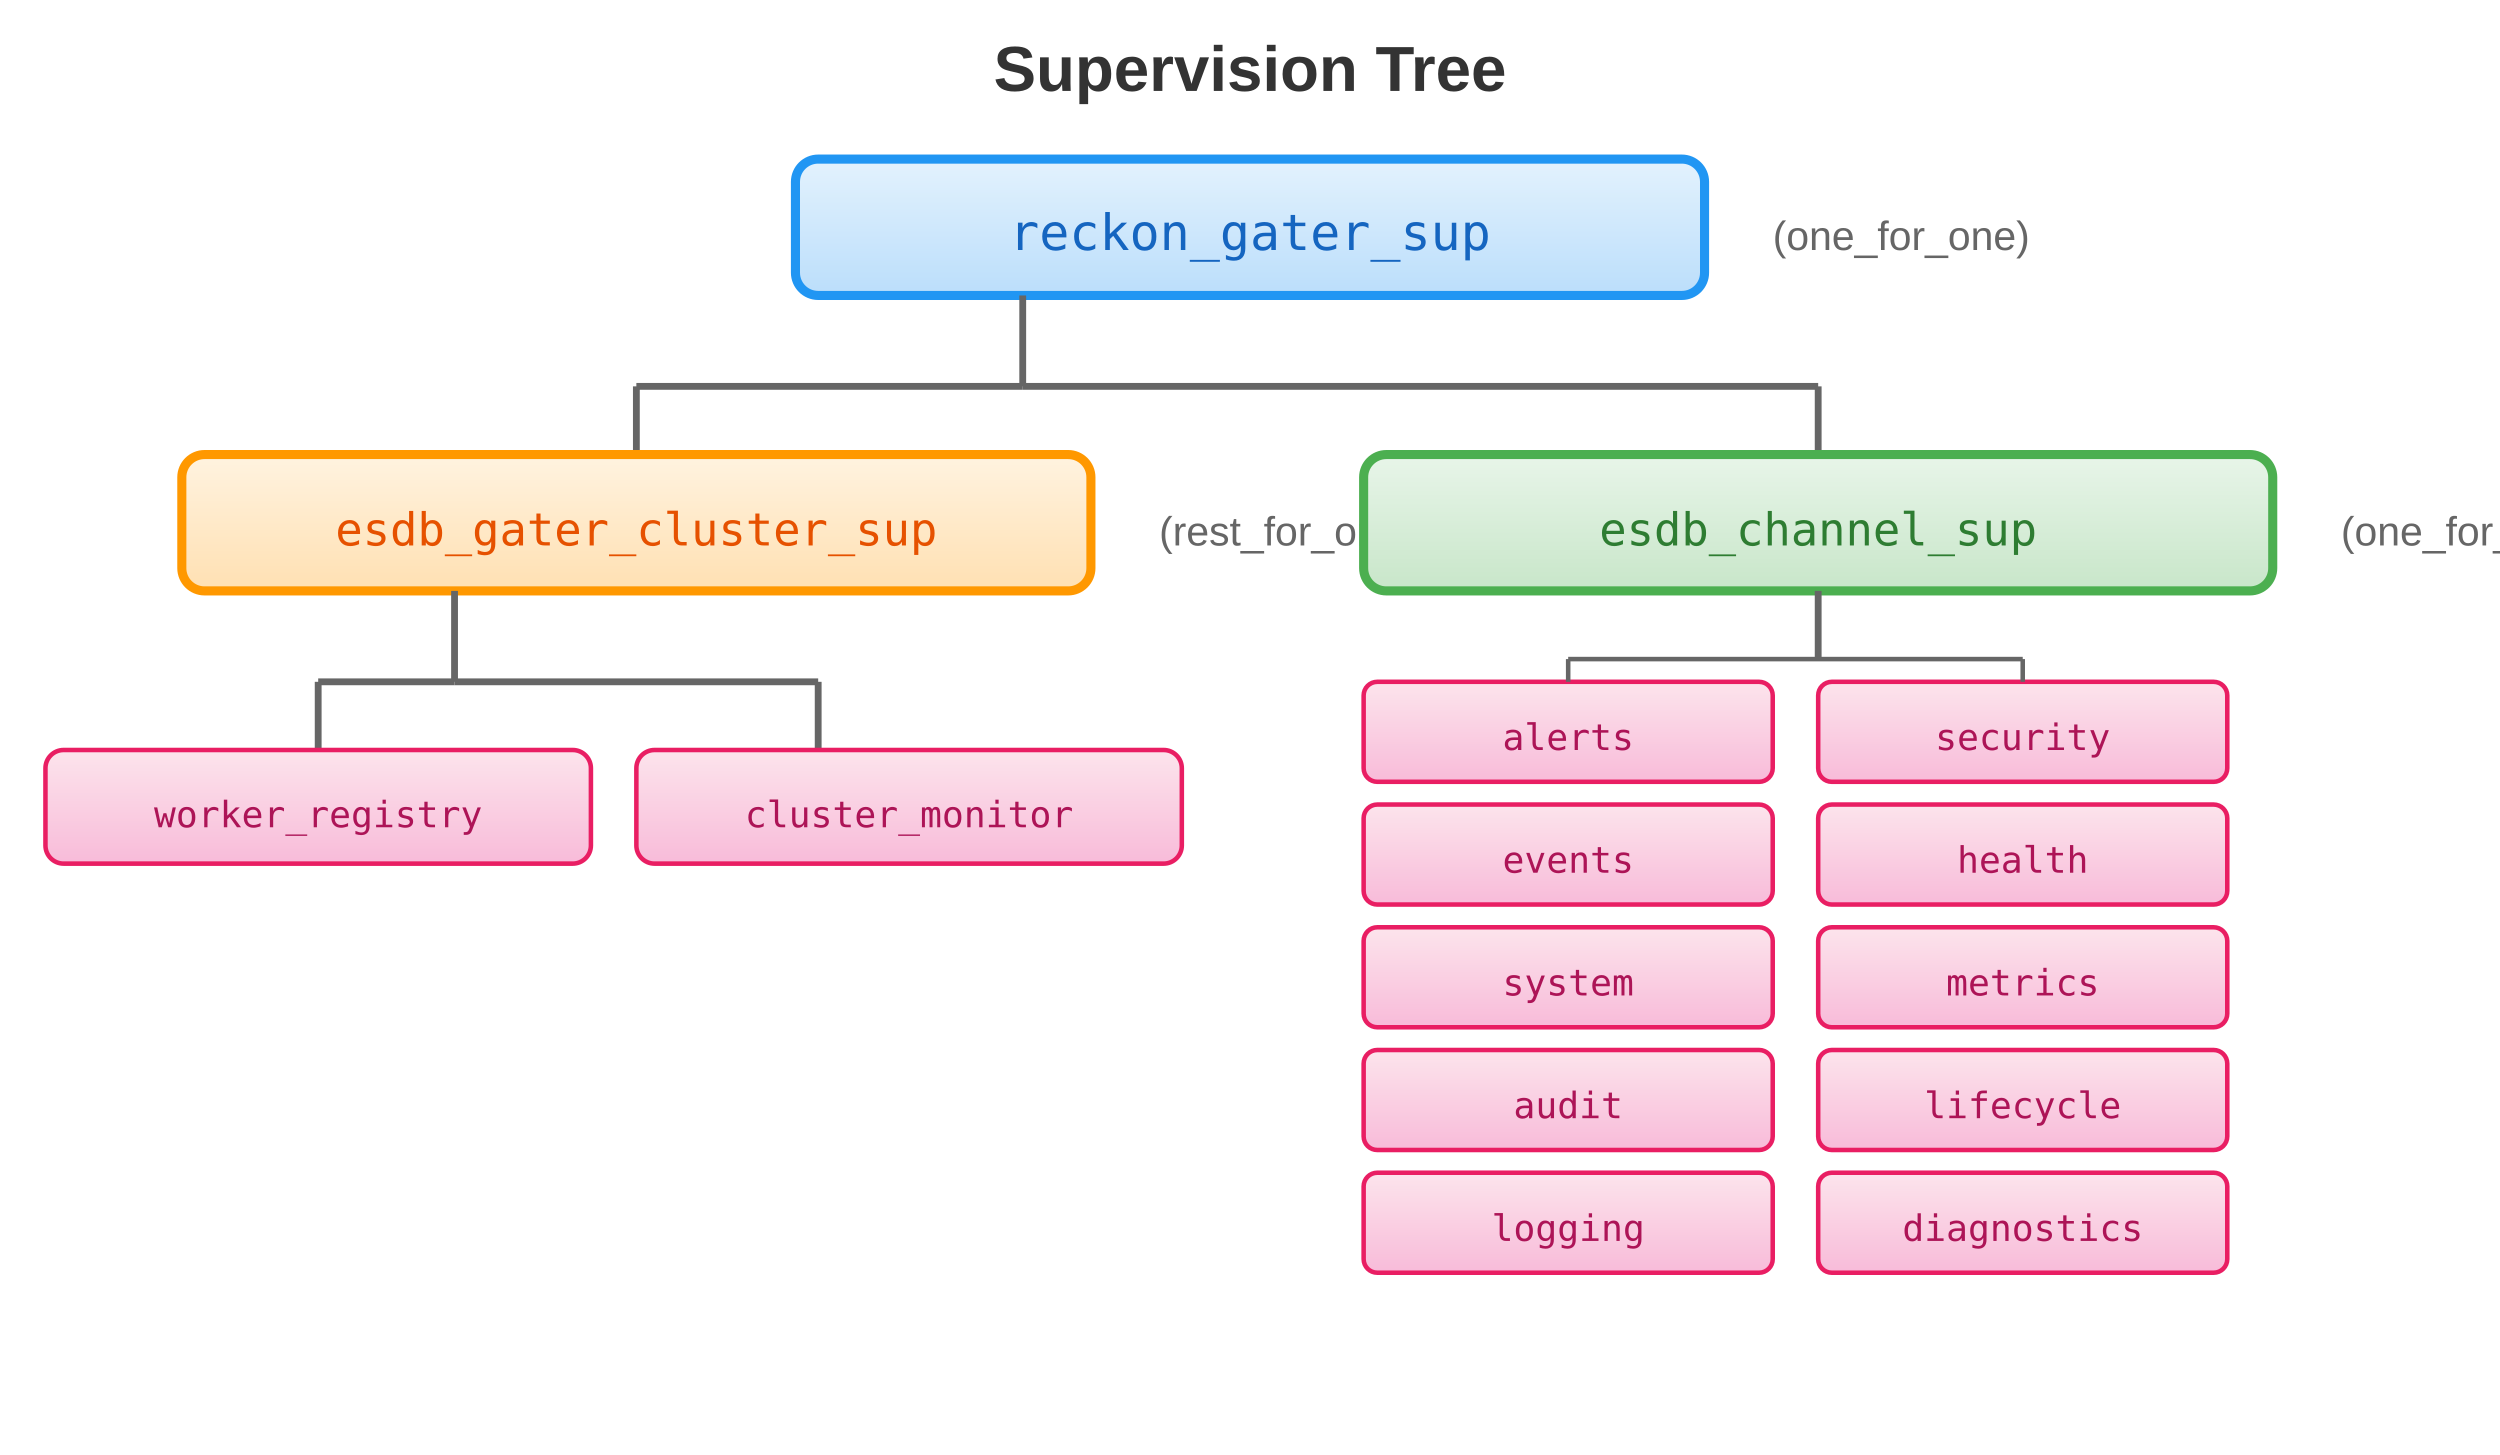
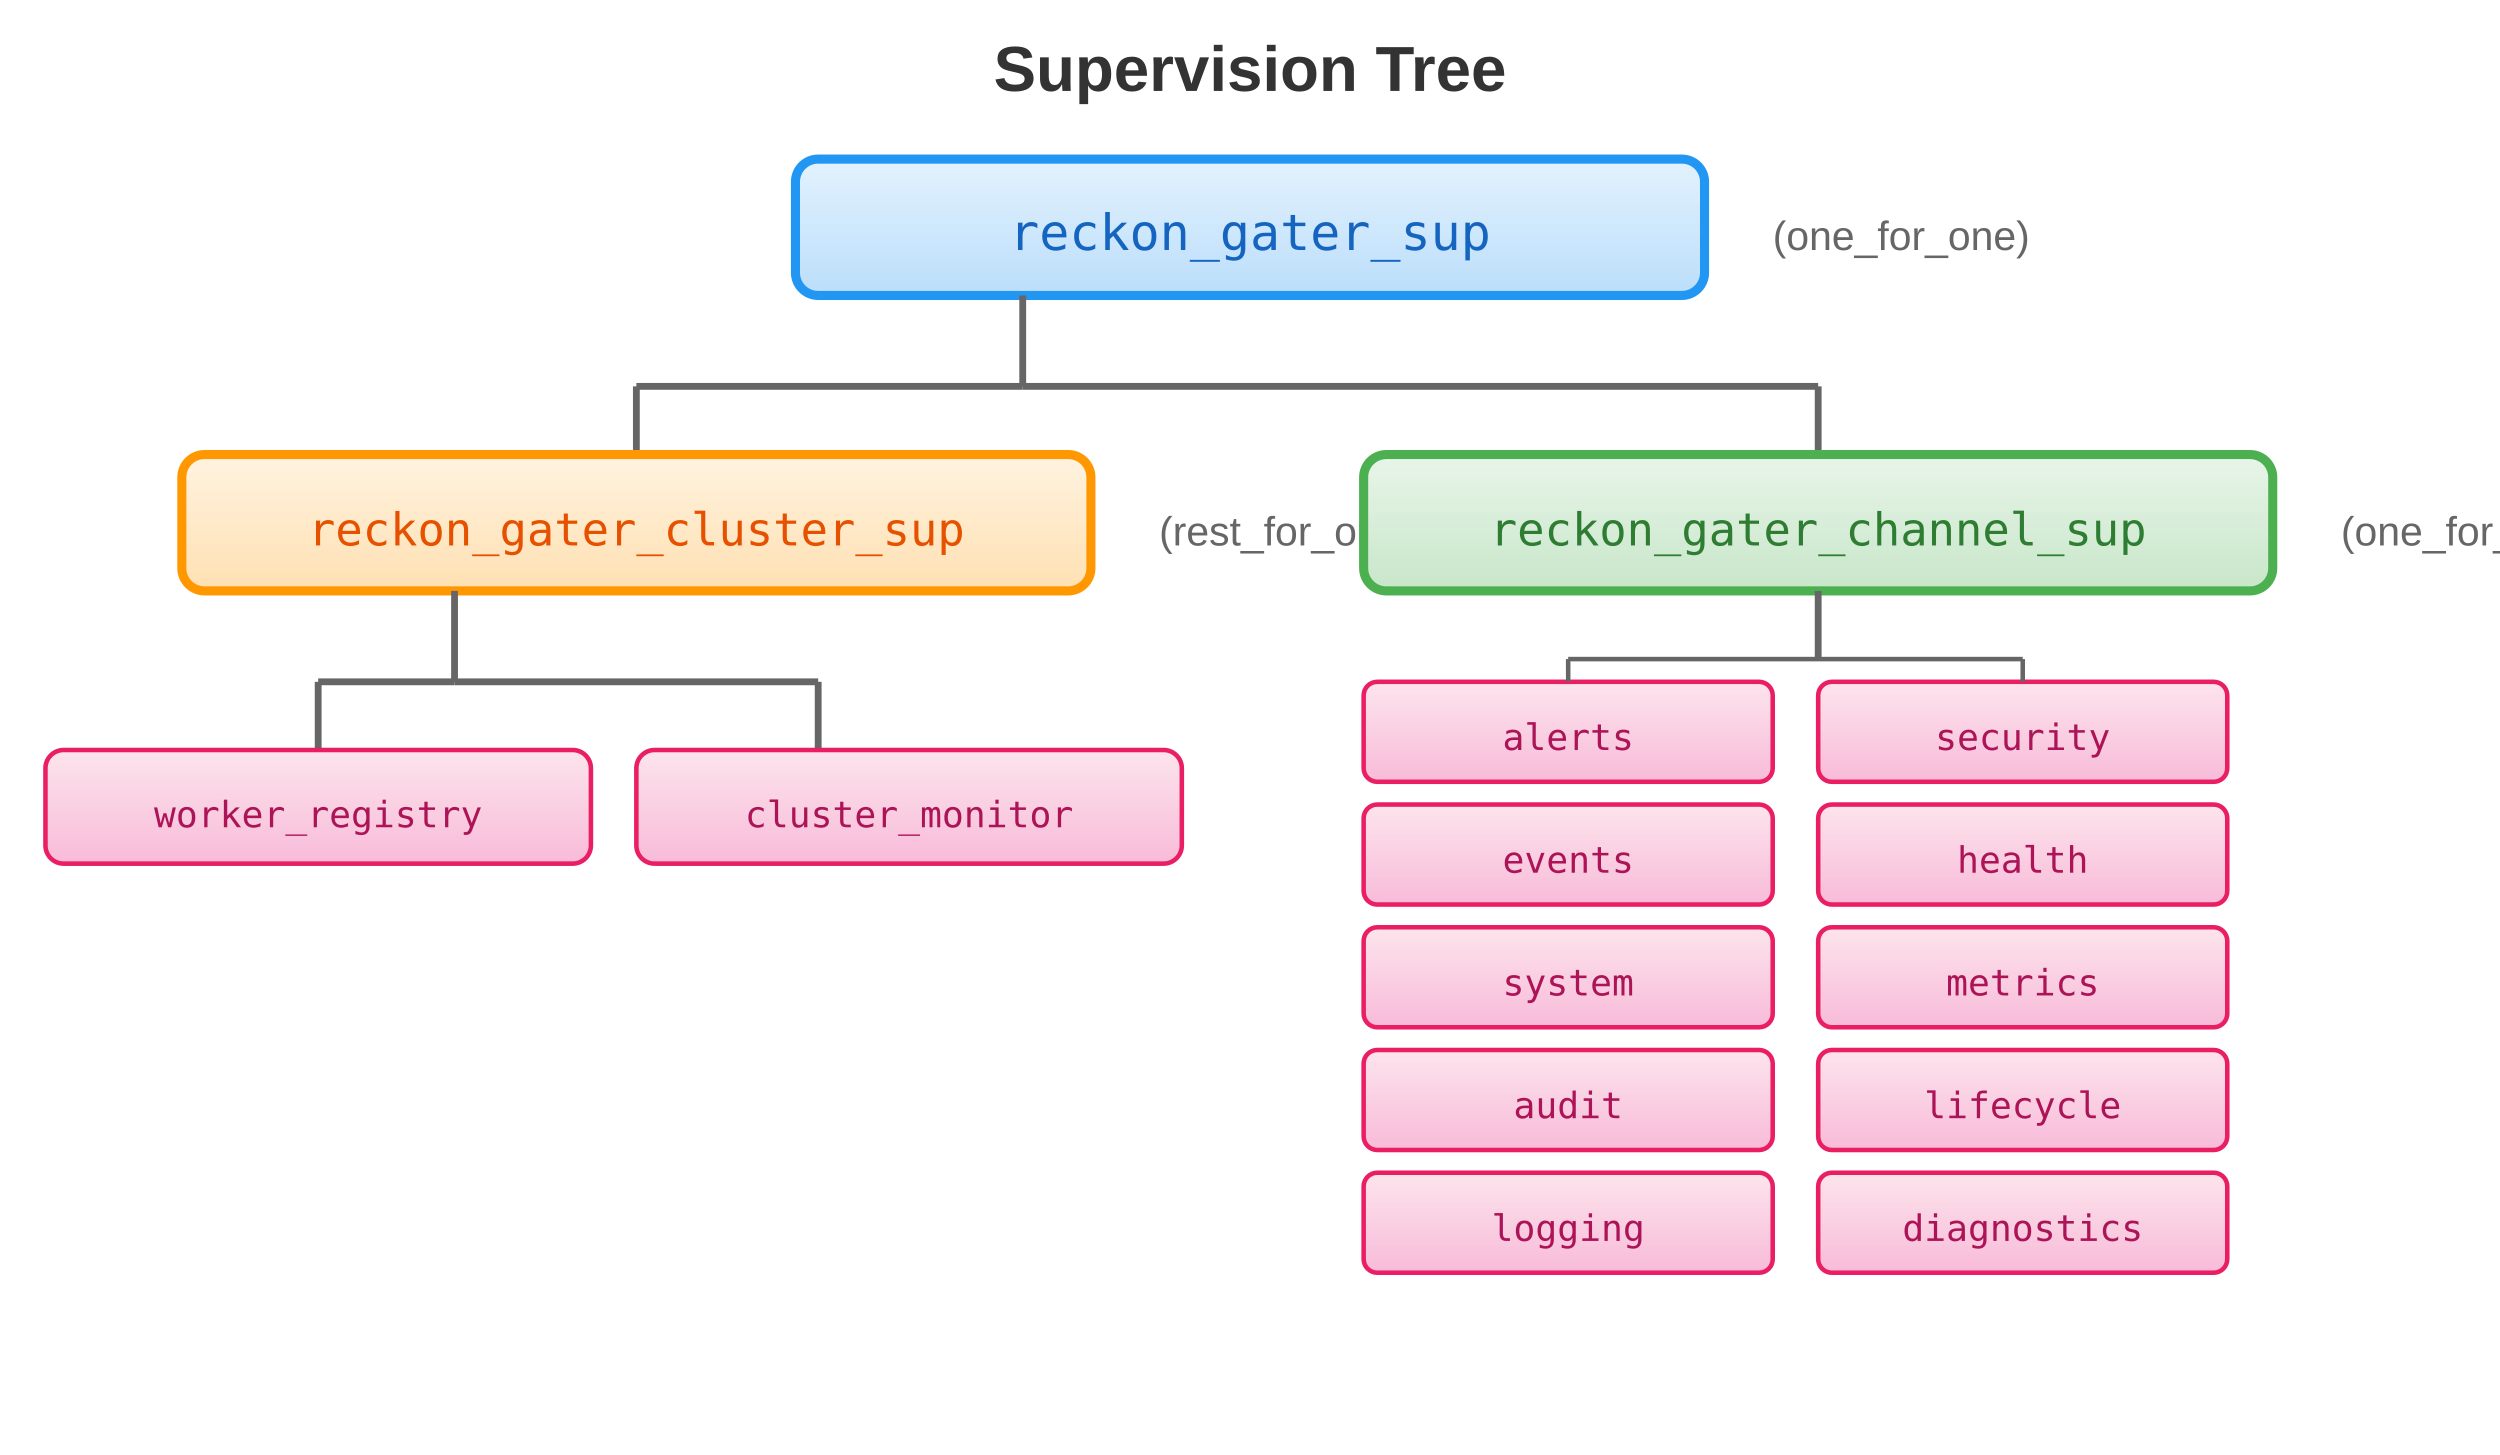
<svg xmlns="http://www.w3.org/2000/svg" viewBox="0 0 550 320">
  <defs>
    <linearGradient id="rootGrad" x1="0%" y1="0%" x2="0%" y2="100%">
      <stop offset="0%" style="stop-color:#e3f2fd" />
      <stop offset="100%" style="stop-color:#bbdefb" />
    </linearGradient>
    <linearGradient id="clusterGrad" x1="0%" y1="0%" x2="0%" y2="100%">
      <stop offset="0%" style="stop-color:#fff3e0" />
      <stop offset="100%" style="stop-color:#ffe0b2" />
    </linearGradient>
    <linearGradient id="channelGrad" x1="0%" y1="0%" x2="0%" y2="100%">
      <stop offset="0%" style="stop-color:#e8f5e9" />
      <stop offset="100%" style="stop-color:#c8e6c9" />
    </linearGradient>
    <linearGradient id="workerGrad" x1="0%" y1="0%" x2="0%" y2="100%">
      <stop offset="0%" style="stop-color:#fce4ec" />
      <stop offset="100%" style="stop-color:#f8bbd9" />
    </linearGradient>
  </defs>
  <text x="275" y="20" text-anchor="middle" font-family="Arial, sans-serif" font-size="14" font-weight="bold" fill="#333">Supervision Tree</text>
  <rect x="175" y="35" width="200" height="30" rx="5" fill="url(#rootGrad)" stroke="#2196f3" stroke-width="2" />
  <text x="275" y="55" text-anchor="middle" font-family="monospace" font-size="11" fill="#1565c0">reckon_gater_sup</text>
  <text x="390" y="55" font-family="Arial, sans-serif" font-size="9" fill="#666">(one_for_one)</text>
  <line x1="225" y1="65" x2="225" y2="85" stroke="#666" stroke-width="1.5" />
  <line x1="225" y1="85" x2="140" y2="85" stroke="#666" stroke-width="1.5" />
  <line x1="140" y1="85" x2="140" y2="100" stroke="#666" stroke-width="1.5" />
  <line x1="225" y1="85" x2="400" y2="85" stroke="#666" stroke-width="1.5" />
  <line x1="400" y1="85" x2="400" y2="100" stroke="#666" stroke-width="1.5" />
  <rect x="40" y="100" width="200" height="30" rx="5" fill="url(#clusterGrad)" stroke="#ff9800" stroke-width="2" />
-   <text x="140" y="120" text-anchor="middle" font-family="monospace" font-size="10" fill="#e65100">esdb_gater_cluster_sup</text>
+   <text x="140" y="120" text-anchor="middle" font-family="monospace" font-size="10" fill="#e65100">reckon_gater_cluster_sup</text>
  <text x="255" y="120" font-family="Arial, sans-serif" font-size="9" fill="#666">(rest_for_one)</text>
  <rect x="300" y="100" width="200" height="30" rx="5" fill="url(#channelGrad)" stroke="#4caf50" stroke-width="2" />
-   <text x="400" y="120" text-anchor="middle" font-family="monospace" font-size="10" fill="#2e7d32">esdb_channel_sup</text>
+   <text x="400" y="120" text-anchor="middle" font-family="monospace" font-size="10" fill="#2e7d32">reckon_gater_channel_sup</text>
  <text x="515" y="120" font-family="Arial, sans-serif" font-size="9" fill="#666">(one_for_one)</text>
  <line x1="100" y1="130" x2="100" y2="150" stroke="#666" stroke-width="1.5" />
  <line x1="100" y1="150" x2="70" y2="150" stroke="#666" stroke-width="1.5" />
  <line x1="70" y1="150" x2="70" y2="165" stroke="#666" stroke-width="1.5" />
  <line x1="100" y1="150" x2="180" y2="150" stroke="#666" stroke-width="1.5" />
  <line x1="180" y1="150" x2="180" y2="165" stroke="#666" stroke-width="1.5" />
  <rect x="10" y="165" width="120" height="25" rx="4" fill="url(#workerGrad)" stroke="#e91e63" stroke-width="1" />
  <text x="70" y="182" text-anchor="middle" font-family="monospace" font-size="8" fill="#ad1457">worker_registry</text>
  <rect x="140" y="165" width="120" height="25" rx="4" fill="url(#workerGrad)" stroke="#e91e63" stroke-width="1" />
  <text x="200" y="182" text-anchor="middle" font-family="monospace" font-size="8" fill="#ad1457">cluster_monitor</text>
  <line x1="400" y1="130" x2="400" y2="145" stroke="#666" stroke-width="1.5" />
  <rect x="300" y="150" width="90" height="22" rx="3" fill="url(#workerGrad)" stroke="#e91e63" stroke-width="1" />
  <text x="345" y="165" text-anchor="middle" font-family="monospace" font-size="8" fill="#ad1457">alerts</text>
  <rect x="400" y="150" width="90" height="22" rx="3" fill="url(#workerGrad)" stroke="#e91e63" stroke-width="1" />
  <text x="445" y="165" text-anchor="middle" font-family="monospace" font-size="8" fill="#ad1457">security</text>
  <rect x="300" y="177" width="90" height="22" rx="3" fill="url(#workerGrad)" stroke="#e91e63" stroke-width="1" />
  <text x="345" y="192" text-anchor="middle" font-family="monospace" font-size="8" fill="#ad1457">events</text>
  <rect x="400" y="177" width="90" height="22" rx="3" fill="url(#workerGrad)" stroke="#e91e63" stroke-width="1" />
  <text x="445" y="192" text-anchor="middle" font-family="monospace" font-size="8" fill="#ad1457">health</text>
  <rect x="300" y="204" width="90" height="22" rx="3" fill="url(#workerGrad)" stroke="#e91e63" stroke-width="1" />
  <text x="345" y="219" text-anchor="middle" font-family="monospace" font-size="8" fill="#ad1457">system</text>
  <rect x="400" y="204" width="90" height="22" rx="3" fill="url(#workerGrad)" stroke="#e91e63" stroke-width="1" />
  <text x="445" y="219" text-anchor="middle" font-family="monospace" font-size="8" fill="#ad1457">metrics</text>
  <rect x="300" y="231" width="90" height="22" rx="3" fill="url(#workerGrad)" stroke="#e91e63" stroke-width="1" />
  <text x="345" y="246" text-anchor="middle" font-family="monospace" font-size="8" fill="#ad1457">audit</text>
  <rect x="400" y="231" width="90" height="22" rx="3" fill="url(#workerGrad)" stroke="#e91e63" stroke-width="1" />
  <text x="445" y="246" text-anchor="middle" font-family="monospace" font-size="8" fill="#ad1457">lifecycle</text>
  <rect x="300" y="258" width="90" height="22" rx="3" fill="url(#workerGrad)" stroke="#e91e63" stroke-width="1" />
  <text x="345" y="273" text-anchor="middle" font-family="monospace" font-size="8" fill="#ad1457">logging</text>
  <rect x="400" y="258" width="90" height="22" rx="3" fill="url(#workerGrad)" stroke="#e91e63" stroke-width="1" />
  <text x="445" y="273" text-anchor="middle" font-family="monospace" font-size="8" fill="#ad1457">diagnostics</text>
  <line x1="345" y1="145" x2="345" y2="150" stroke="#666" stroke-width="1" />
  <line x1="445" y1="145" x2="445" y2="150" stroke="#666" stroke-width="1" />
  <line x1="345" y1="145" x2="445" y2="145" stroke="#666" stroke-width="1" />
</svg>
